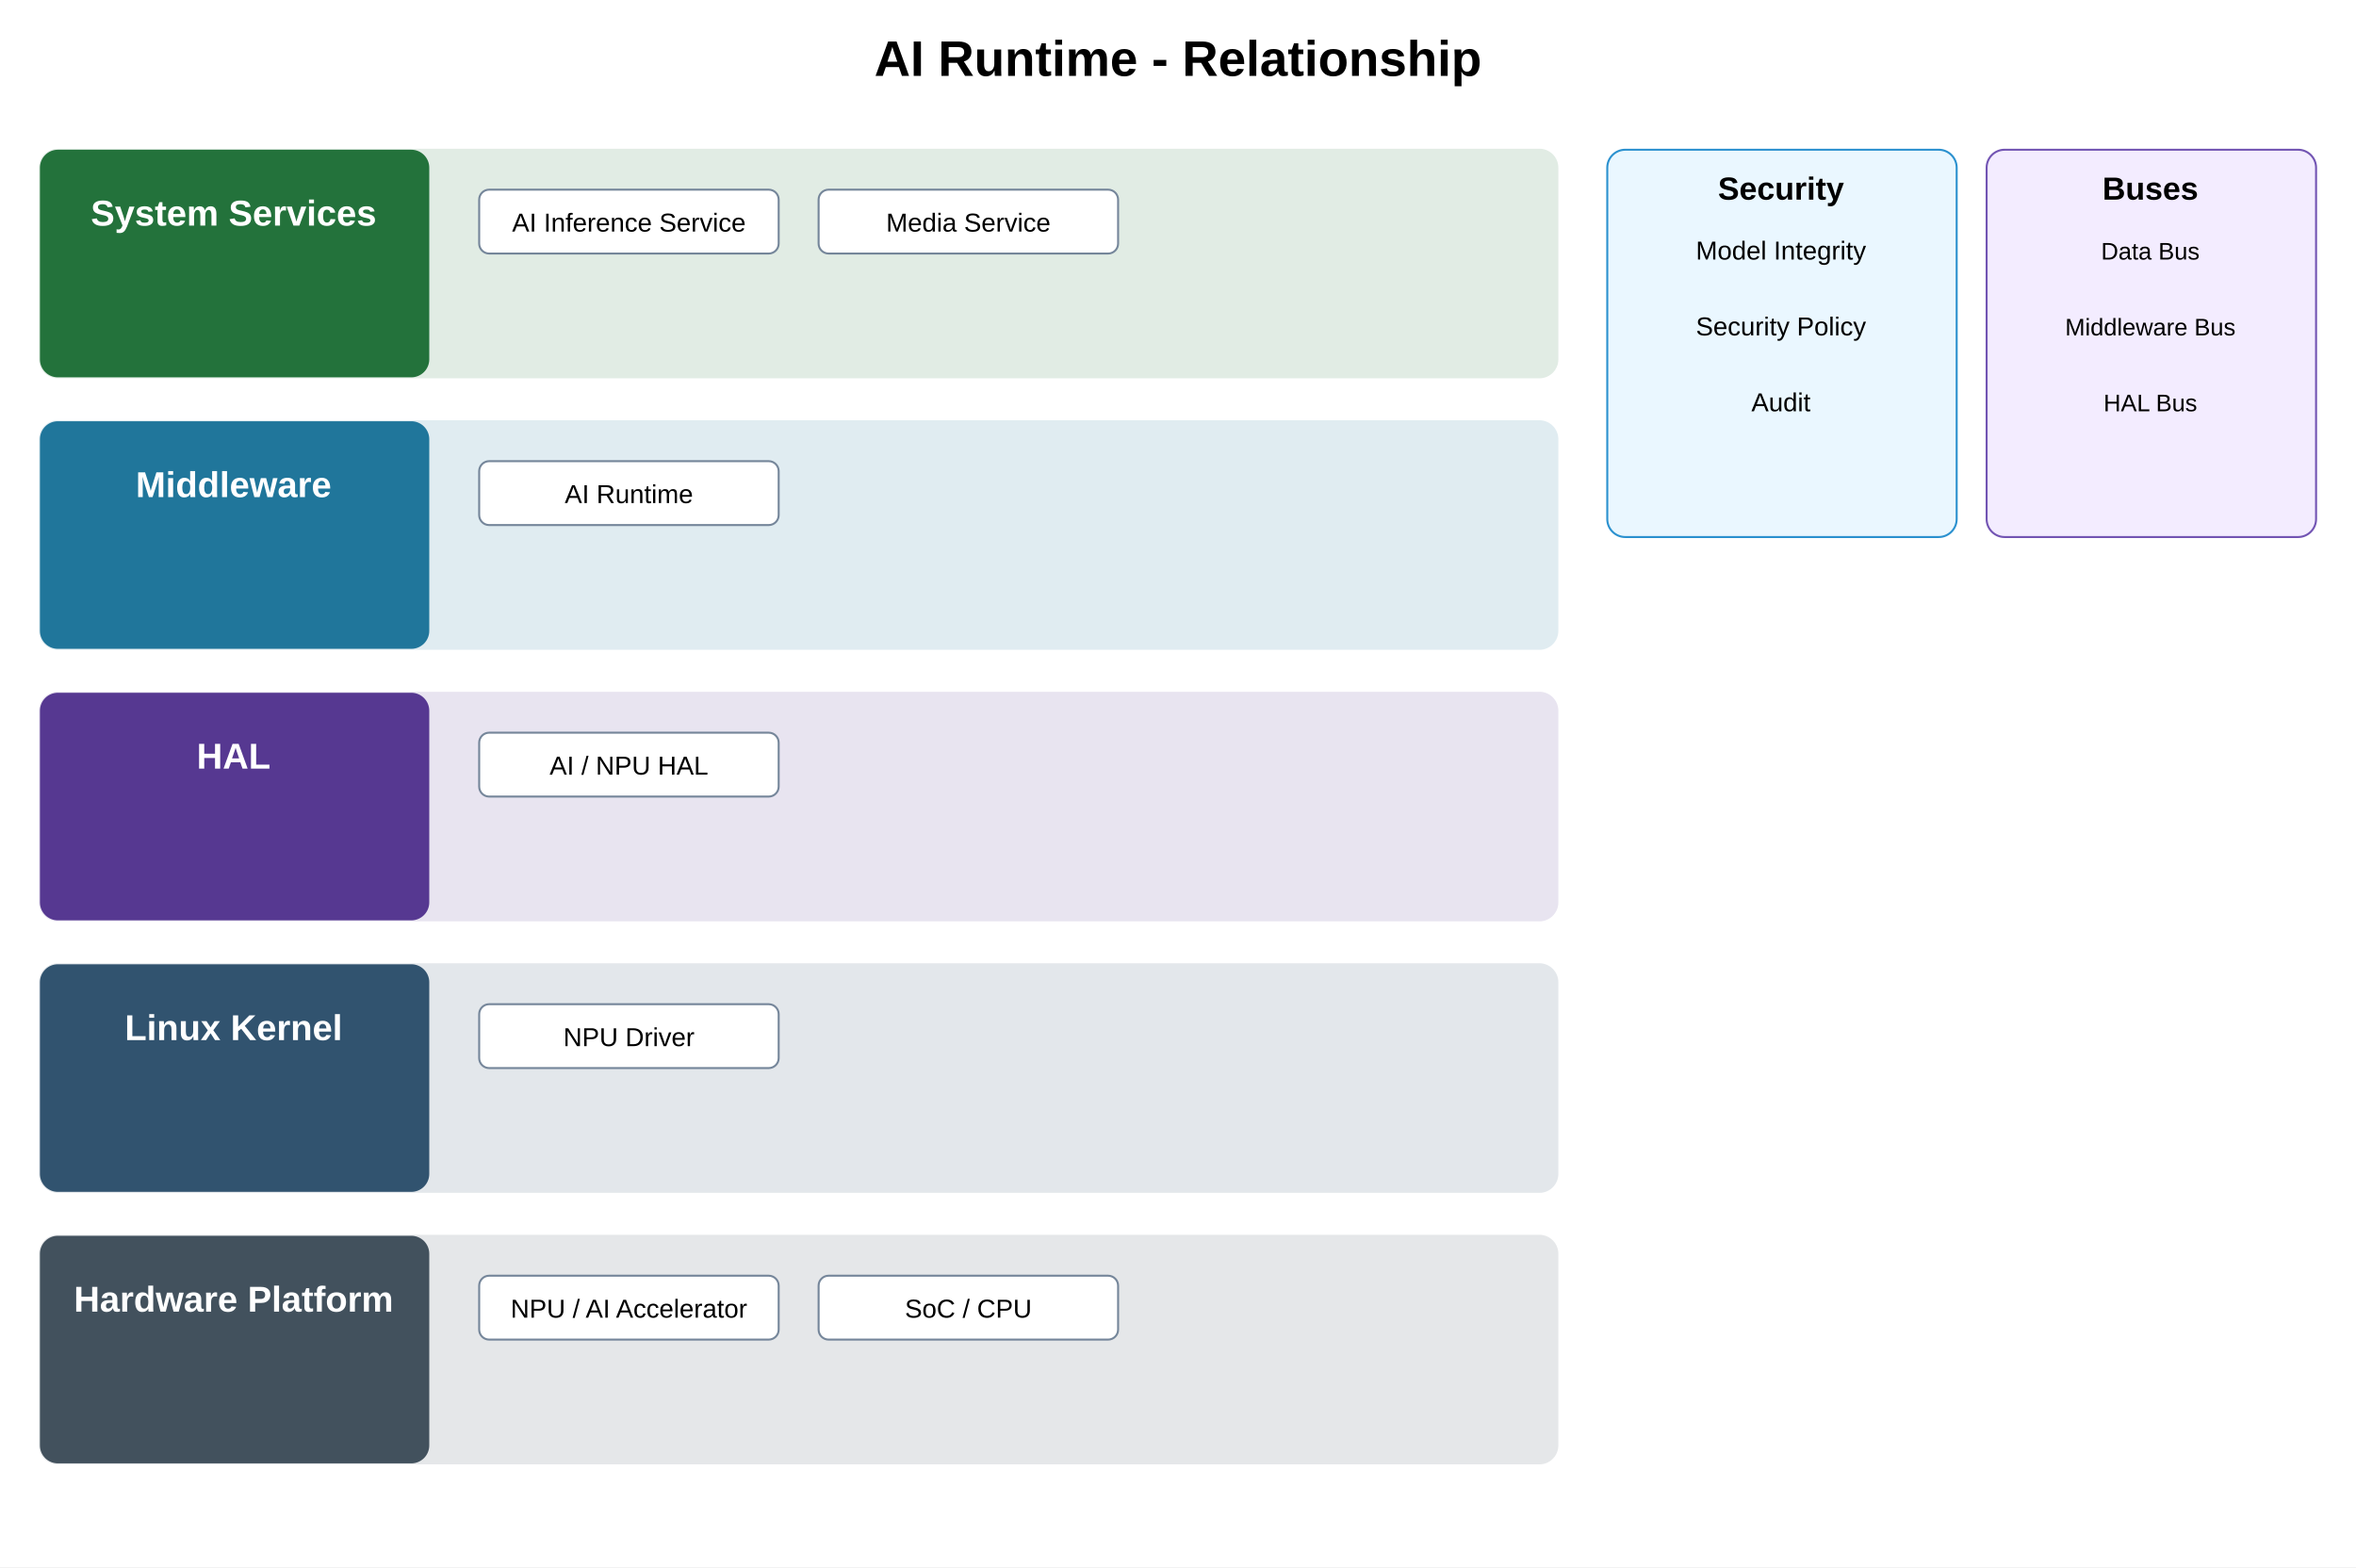
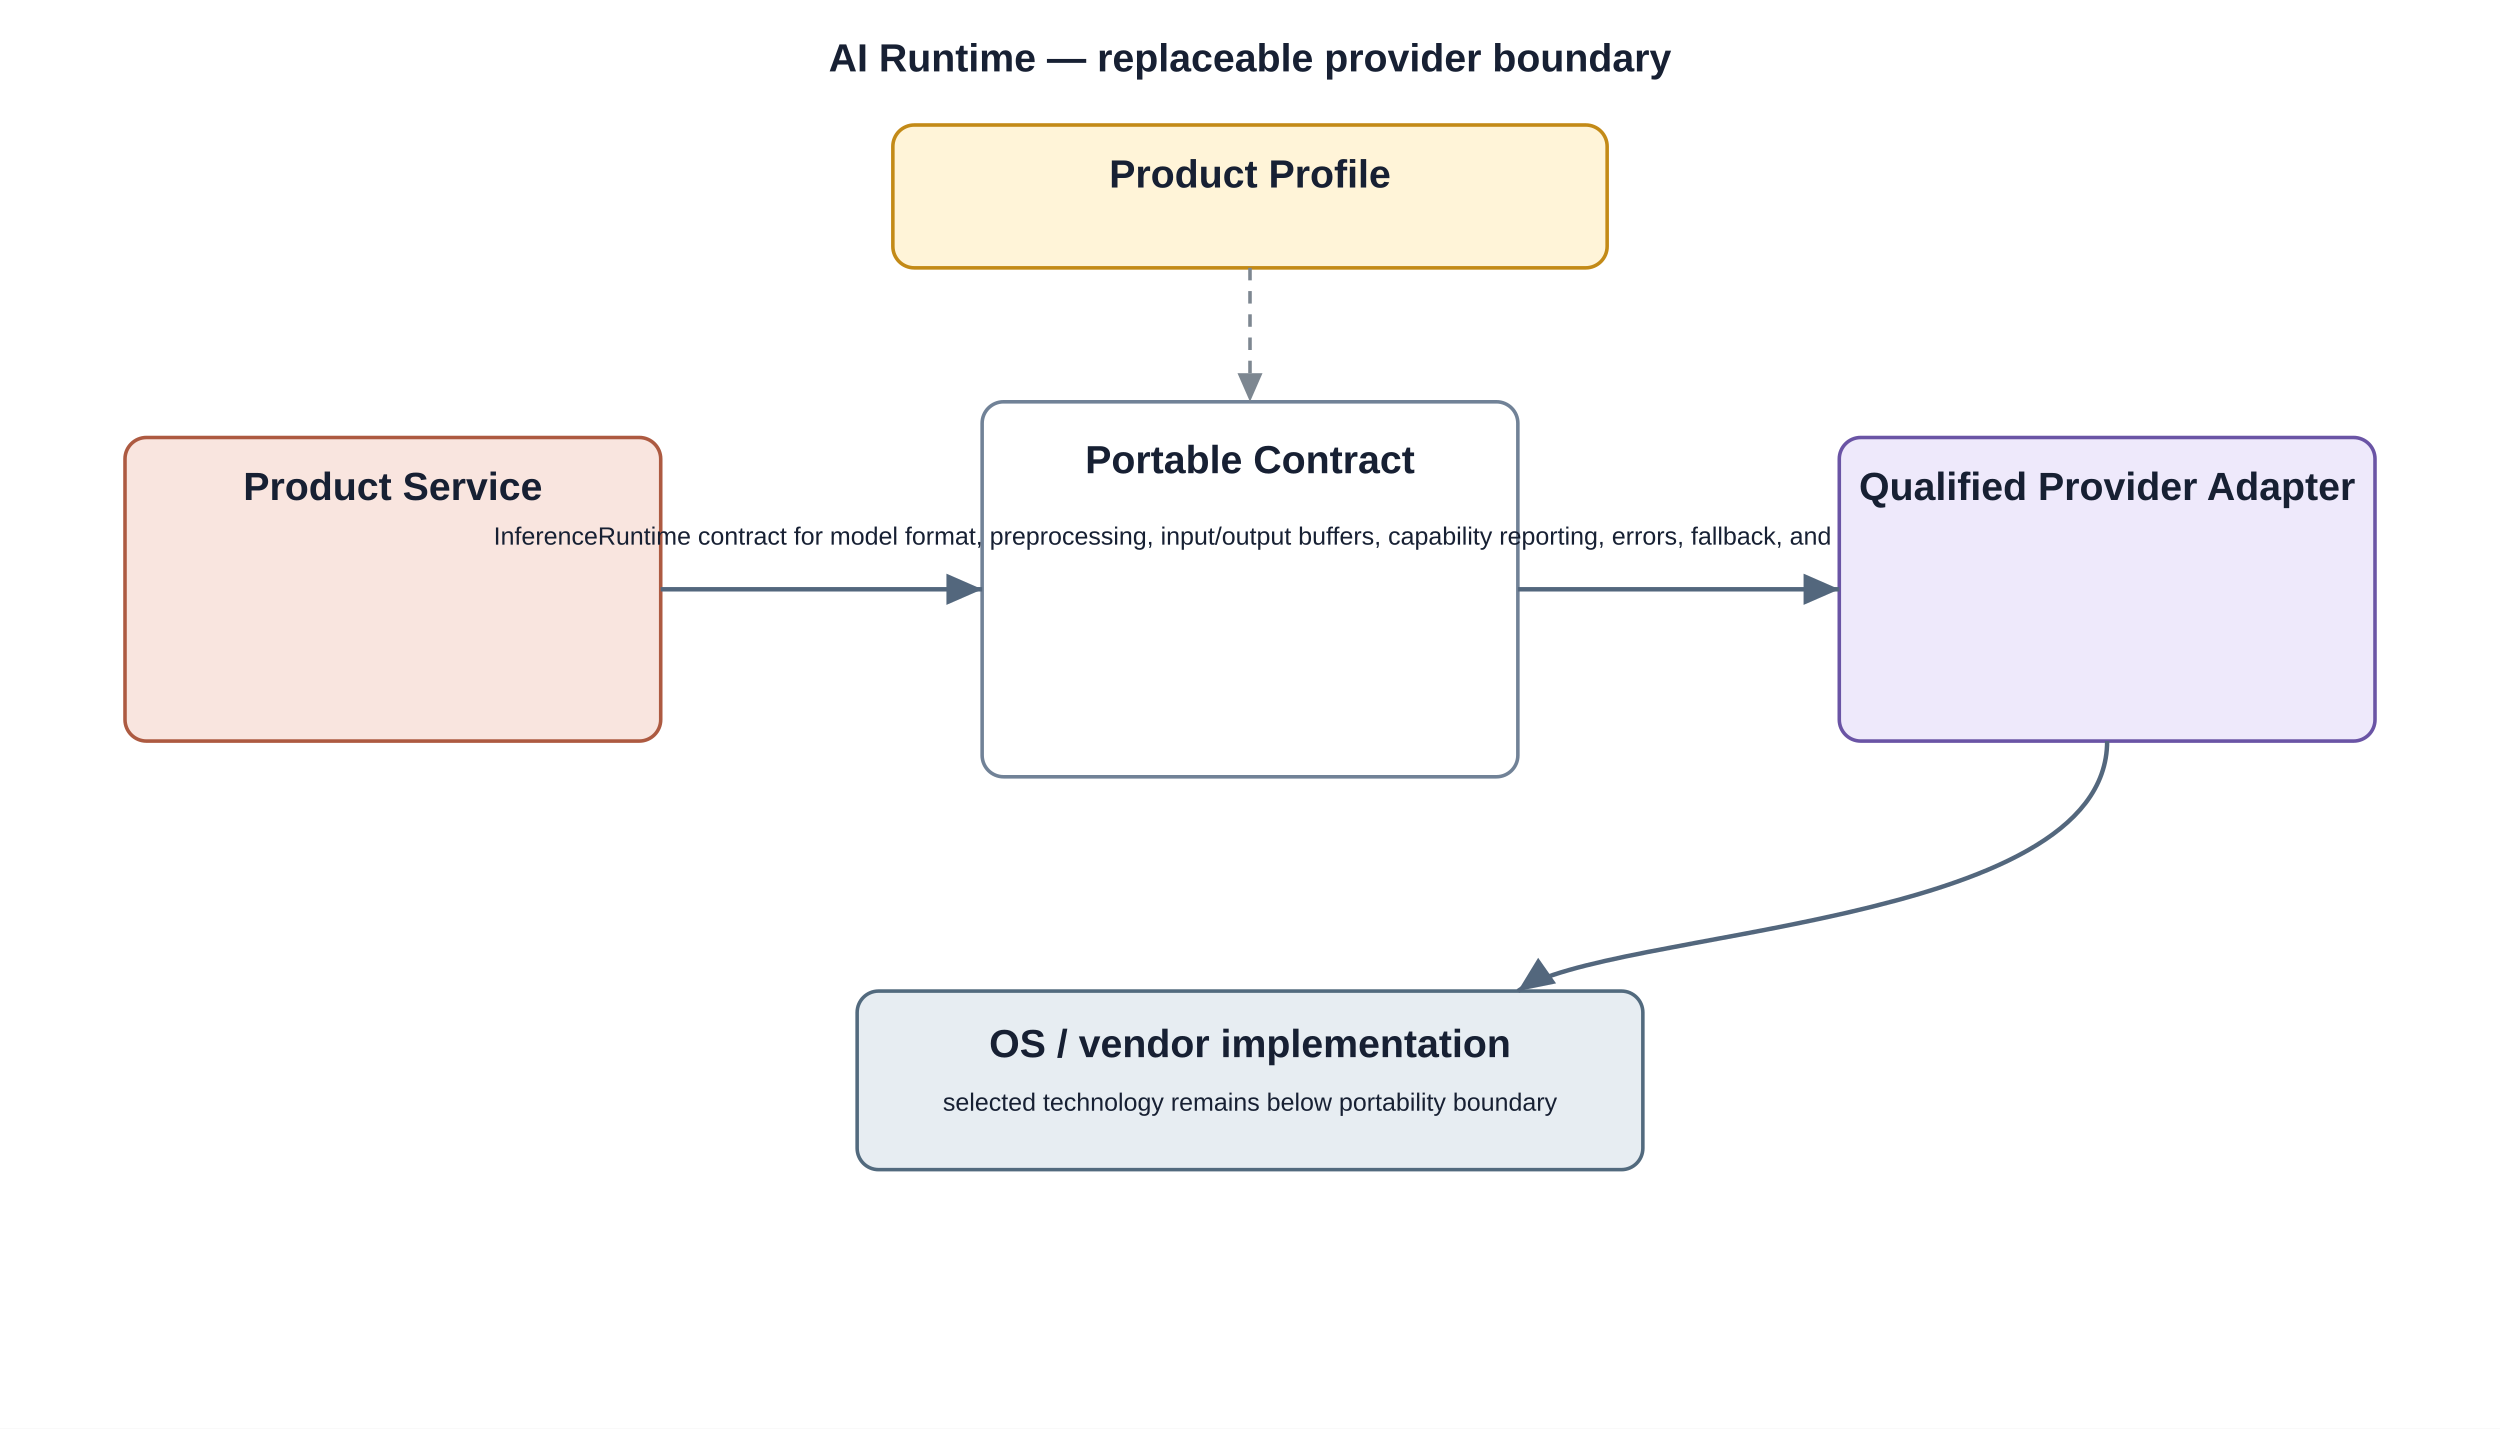
- <svg xmlns="http://www.w3.org/2000/svg" width="1180" height="785">
-   <rect width="100%" height="100%" fill="white" />
-   <text x="590" y="38" font-family="Arial" font-size="25" font-weight="bold" text-anchor="middle">AI Runtime - Relationship</text>
-   <rect x="20" y="75" width="760" height="114" rx="9" fill="#23723b" opacity=".14" stroke="#23723b" />
-   <rect x="20" y="75" width="195" height="114" rx="9" fill="#23723b" />
-   <text x="117" y="113" font-family="Arial" font-size="18" font-weight="bold" fill="white" text-anchor="middle">System Services</text>
-   <rect x="240" y="95" width="150" height="32" rx="5" fill="white" stroke="#75869a" />
-   <text x="315" y="116" font-family="Arial" font-size="13" text-anchor="middle">AI Inference Service</text>
-   <rect x="410" y="95" width="150" height="32" rx="5" fill="white" stroke="#75869a" />
-   <text x="485" y="116" font-family="Arial" font-size="13" text-anchor="middle">Media Service</text>
-   <rect x="20" y="211" width="760" height="114" rx="9" fill="#20769b" opacity=".14" stroke="#20769b" />
-   <rect x="20" y="211" width="195" height="114" rx="9" fill="#20769b" />
-   <text x="117" y="249" font-family="Arial" font-size="18" font-weight="bold" fill="white" text-anchor="middle">Middleware</text>
-   <rect x="240" y="231" width="150" height="32" rx="5" fill="white" stroke="#75869a" />
-   <text x="315" y="252" font-family="Arial" font-size="13" text-anchor="middle">AI Runtime</text>
-   <rect x="20" y="347" width="760" height="114" rx="9" fill="#563891" opacity=".14" stroke="#563891" />
-   <rect x="20" y="347" width="195" height="114" rx="9" fill="#563891" />
-   <text x="117" y="385" font-family="Arial" font-size="18" font-weight="bold" fill="white" text-anchor="middle">HAL</text>
-   <rect x="240" y="367" width="150" height="32" rx="5" fill="white" stroke="#75869a" />
-   <text x="315" y="388" font-family="Arial" font-size="13" text-anchor="middle">AI / NPU HAL</text>
-   <rect x="20" y="483" width="760" height="114" rx="9" fill="#31536f" opacity=".14" stroke="#31536f" />
-   <rect x="20" y="483" width="195" height="114" rx="9" fill="#31536f" />
-   <text x="117" y="521" font-family="Arial" font-size="18" font-weight="bold" fill="white" text-anchor="middle">Linux Kernel</text>
-   <rect x="240" y="503" width="150" height="32" rx="5" fill="white" stroke="#75869a" />
-   <text x="315" y="524" font-family="Arial" font-size="13" text-anchor="middle">NPU Driver</text>
-   <rect x="20" y="619" width="760" height="114" rx="9" fill="#42515d" opacity=".14" stroke="#42515d" />
-   <rect x="20" y="619" width="195" height="114" rx="9" fill="#42515d" />
-   <text x="117" y="657" font-family="Arial" font-size="18" font-weight="bold" fill="white" text-anchor="middle">Hardware Platform</text>
-   <rect x="240" y="639" width="150" height="32" rx="5" fill="white" stroke="#75869a" />
-   <text x="315" y="660" font-family="Arial" font-size="13" text-anchor="middle">NPU / AI Accelerator</text>
-   <rect x="410" y="639" width="150" height="32" rx="5" fill="white" stroke="#75869a" />
-   <text x="485" y="660" font-family="Arial" font-size="13" text-anchor="middle">SoC / CPU</text>
-   <rect x="805" y="75" width="175" height="194" rx="9" fill="#eaf7ff" stroke="#2b91cf" />
-   <text x="892" y="100" font-family="Arial" font-size="16" font-weight="bold" text-anchor="middle">Security</text>
-   <text x="892" y="130" font-family="Arial" font-size="13" text-anchor="middle">Model Integrity</text>
-   <text x="892" y="168" font-family="Arial" font-size="13" text-anchor="middle">Security Policy</text>
-   <text x="892" y="206" font-family="Arial" font-size="13" text-anchor="middle">Audit</text>
-   <rect x="995" y="75" width="165" height="194" rx="9" fill="#f3ecff" stroke="#7254b3" />
-   <text x="1077" y="100" font-family="Arial" font-size="16" font-weight="bold" text-anchor="middle">Buses</text>
-   <text x="1077" y="130" font-family="Arial" font-size="12" text-anchor="middle">Data Bus</text>
-   <text x="1077" y="168" font-family="Arial" font-size="12" text-anchor="middle">Middleware Bus</text>
-   <text x="1077" y="206" font-family="Arial" font-size="12" text-anchor="middle">HAL Bus</text>
+ <svg xmlns="http://www.w3.org/2000/svg" width="1400" height="800">
+   <defs>
+     <style>text{font-family:Arial;fill:#172033}.h{font-size:22px;font-weight:bold}.t{font-size:14px}.p{fill:#fff4d8;stroke:#c38a17;stroke-width:2}.svc{fill:#f9e5df;stroke:#ad5a41;stroke-width:2}.ct{fill:white;stroke:#718297;stroke-width:2}.ad{fill:#eee9fb;stroke:#6a54a5;stroke-width:2}.os{fill:#e7edf2;stroke:#526a7e;stroke-width:2}.a{stroke:#53677d;stroke-width:2.5;fill:none;marker-end:url(#a)}.o{stroke:#7d8791;stroke-width:2;stroke-dasharray:7 6;fill:none;marker-end:url(#o)}</style>
+     <marker id="a" markerWidth="10" markerHeight="10" refX="8" refY="3.5" orient="auto">
+       <polygon points="0 0,8 3.5,0 7" fill="#53677d" />
+     </marker>
+     <marker id="o" markerWidth="10" markerHeight="10" refX="8" refY="3.5" orient="auto">
+       <polygon points="0 0,8 3.5,0 7" fill="#7d8791" />
+     </marker>
+   </defs>
+   <rect width="1400" height="800" fill="white" />
+   <text x="700" y="40" class="h" text-anchor="middle">AI Runtime — replaceable provider boundary</text>
+   <rect x="500" y="70" width="400" height="80" rx="12" class="p" />
+   <text x="700" y="105" class="h" text-anchor="middle">Product Profile</text>
+   <rect x="70" y="245" width="300" height="170" rx="12" class="svc" />
+   <text x="220" y="280" class="h" text-anchor="middle">Product Service</text>
+   <rect x="550" y="225" width="300" height="210" rx="12" class="ct" />
+   <text x="700" y="265" class="h" text-anchor="middle">Portable Contract</text>
+   <text x="700" y="305" class="t" text-anchor="middle">InferenceRuntime contract for model format, preprocessing, input/output buffers, capability reporting, errors, fallback, and resource limits.</text>
+   <rect x="1030" y="245" width="300" height="170" rx="12" class="ad" />
+   <text x="1180" y="280" class="h" text-anchor="middle">Qualified Provider Adapter</text>
+   <path d="M370 330 L550 330" class="a" />
+   <path d="M850 330 L1030 330" class="a" />
+   <path d="M700 150 L700 225" class="o" />
+   <rect x="480" y="555" width="440" height="100" rx="12" class="os" />
+   <text x="700" y="592" class="h" text-anchor="middle">OS / vendor implementation</text>
+   <text x="700" y="622" class="t" text-anchor="middle">selected technology remains below portability boundary</text>
+   <path d="M1180 415 C1180 520,900 520,850 555" class="a" />
</svg>
